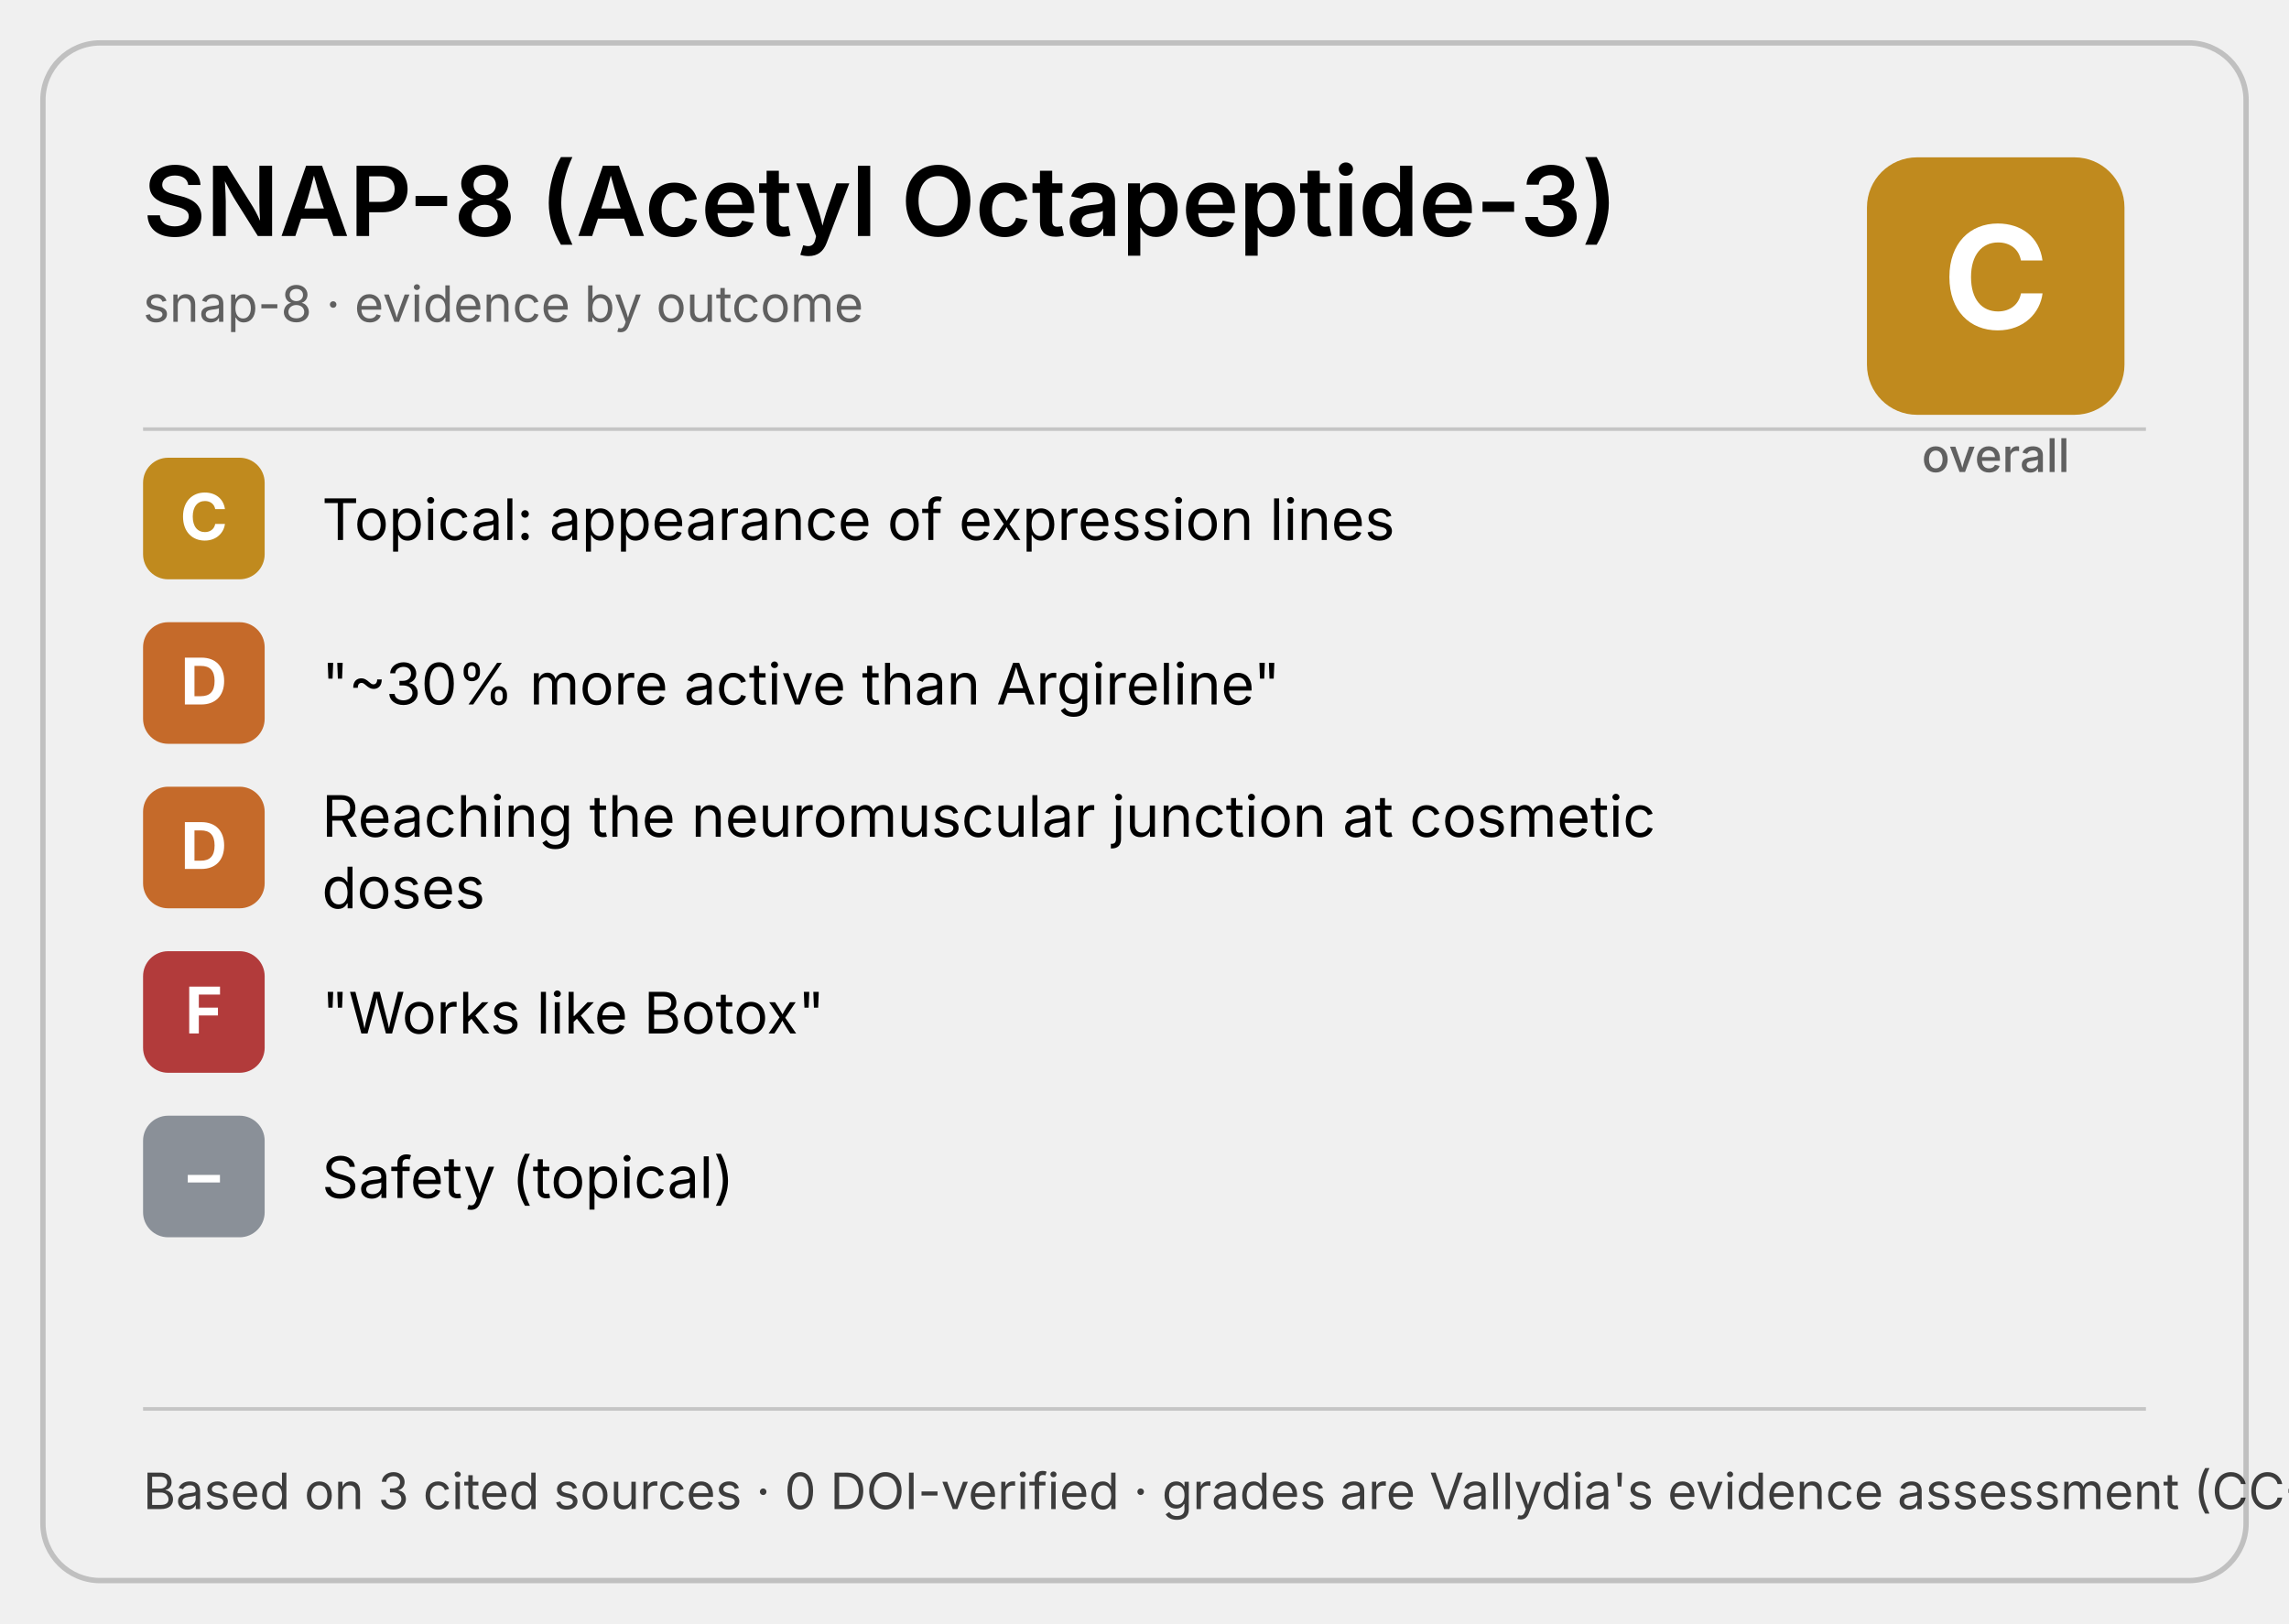
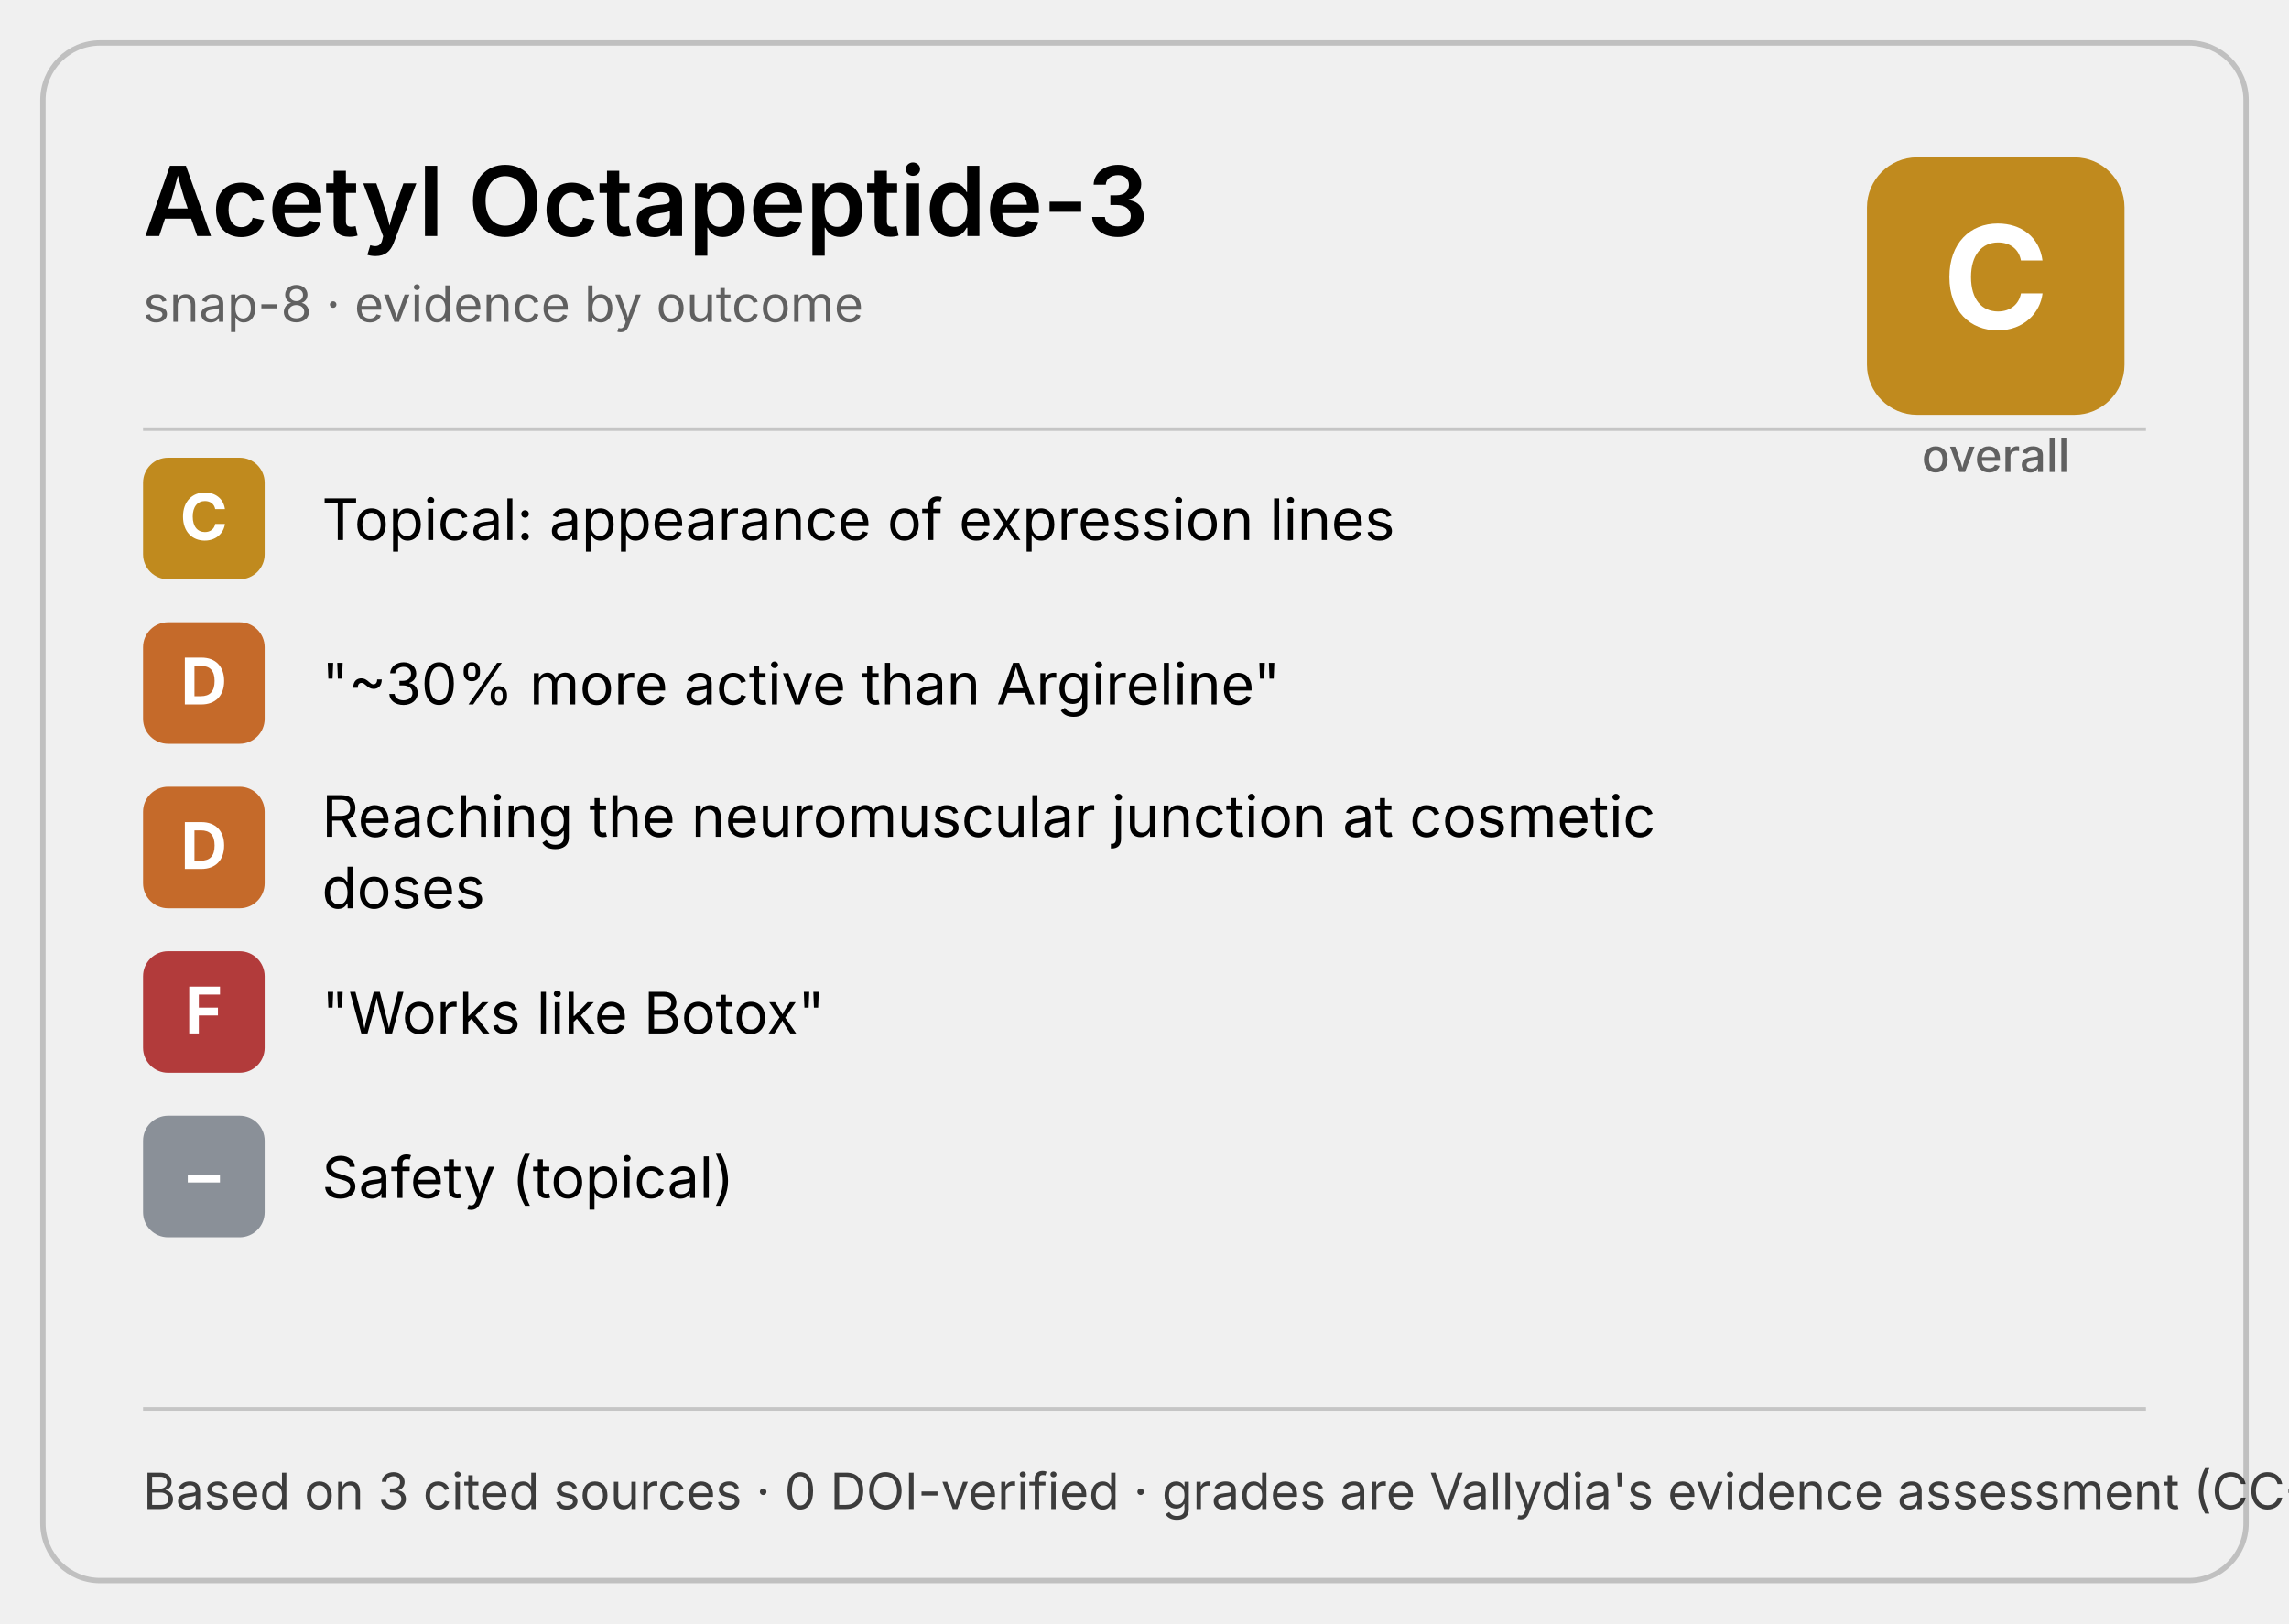
<svg xmlns="http://www.w3.org/2000/svg" width="640" height="454" viewBox="0 0 640 454" role="img">
  <style>
    .t { font: 600 27px system-ui, -apple-system, "Segoe UI", sans-serif; fill: currentColor; }
    .s { font: 400 14px system-ui, -apple-system, "Segoe UI", sans-serif; fill: currentColor; opacity:.6; }
    .out { font: 400 16px system-ui, -apple-system, "Segoe UI", sans-serif; fill: currentColor; }
    .chip { font: 700 18px system-ui, -apple-system, "Segoe UI", sans-serif; fill: #fff; }
    .obig { font: 700 40px system-ui, -apple-system, "Segoe UI", sans-serif; fill: #fff; }
    .olab { font: 500 13px system-ui, -apple-system, "Segoe UI", sans-serif; fill: currentColor; opacity:.6; }
    .f  { font: 400 14px system-ui, -apple-system, "Segoe UI", sans-serif; fill: currentColor; opacity:.75; }
    .b  { fill: none; stroke: currentColor; stroke-opacity:.2; stroke-width:1.5; }
  </style>
  <rect class="b" x="12" y="12" width="616" height="430" rx="16" />
-   <text x="40" y="66" class="t">SNAP-8 (Acetyl Octapeptide-3)</text>
+   <text x="40" y="66" class="t">Acetyl Octapeptide-3</text>
  <text x="40" y="90" class="s">snap-8 · evidence by outcome</text>
  <rect x="522" y="44" width="72" height="72" rx="14" fill="#c08a1e" />
  <text x="558" y="92" text-anchor="middle" class="obig">C</text>
  <text x="558" y="132" text-anchor="middle" class="olab">overall</text>
  <line x1="40" y1="120" x2="600" y2="120" stroke="currentColor" stroke-opacity=".18" />
  <rect x="40" y="128" width="34" height="34" rx="7" fill="#c08a1e" />
  <text x="57" y="151" text-anchor="middle" class="chip">C</text>
  <text x="90" y="151" class="out">Topical: appearance of expression lines</text>
  <rect x="40" y="174" width="34" height="34" rx="7" fill="#c56a2a" />
  <text x="57" y="197" text-anchor="middle" class="chip">D</text>
  <text x="90" y="197" class="out">"~30% more active than Argireline"</text>
  <rect x="40" y="220" width="34" height="34" rx="7" fill="#c56a2a" />
  <text x="57" y="243" text-anchor="middle" class="chip">D</text>
  <text x="90" y="234" class="out">Reaching the neuromuscular junction at cosmetic</text>
  <text x="90" y="254" class="out">doses</text>
  <rect x="40" y="266" width="34" height="34" rx="7" fill="#b23b3b" />
  <text x="57" y="289" text-anchor="middle" class="chip">F</text>
  <text x="90" y="289" class="out">"Works like Botox"</text>
  <rect x="40" y="312" width="34" height="34" rx="7" fill="#8a9098" />
  <text x="57" y="335" text-anchor="middle" class="chip">–</text>
  <text x="90" y="335" class="out">Safety (topical)</text>
  <line x1="40" y1="394" x2="600" y2="394" stroke="currentColor" stroke-opacity=".18" />
  <text x="40" y="422" class="f">Based on 3 cited sources · 0 DOI-verified · grades are Vallydia's evidence assessment (CC-BY-4.0)</text>
</svg>
